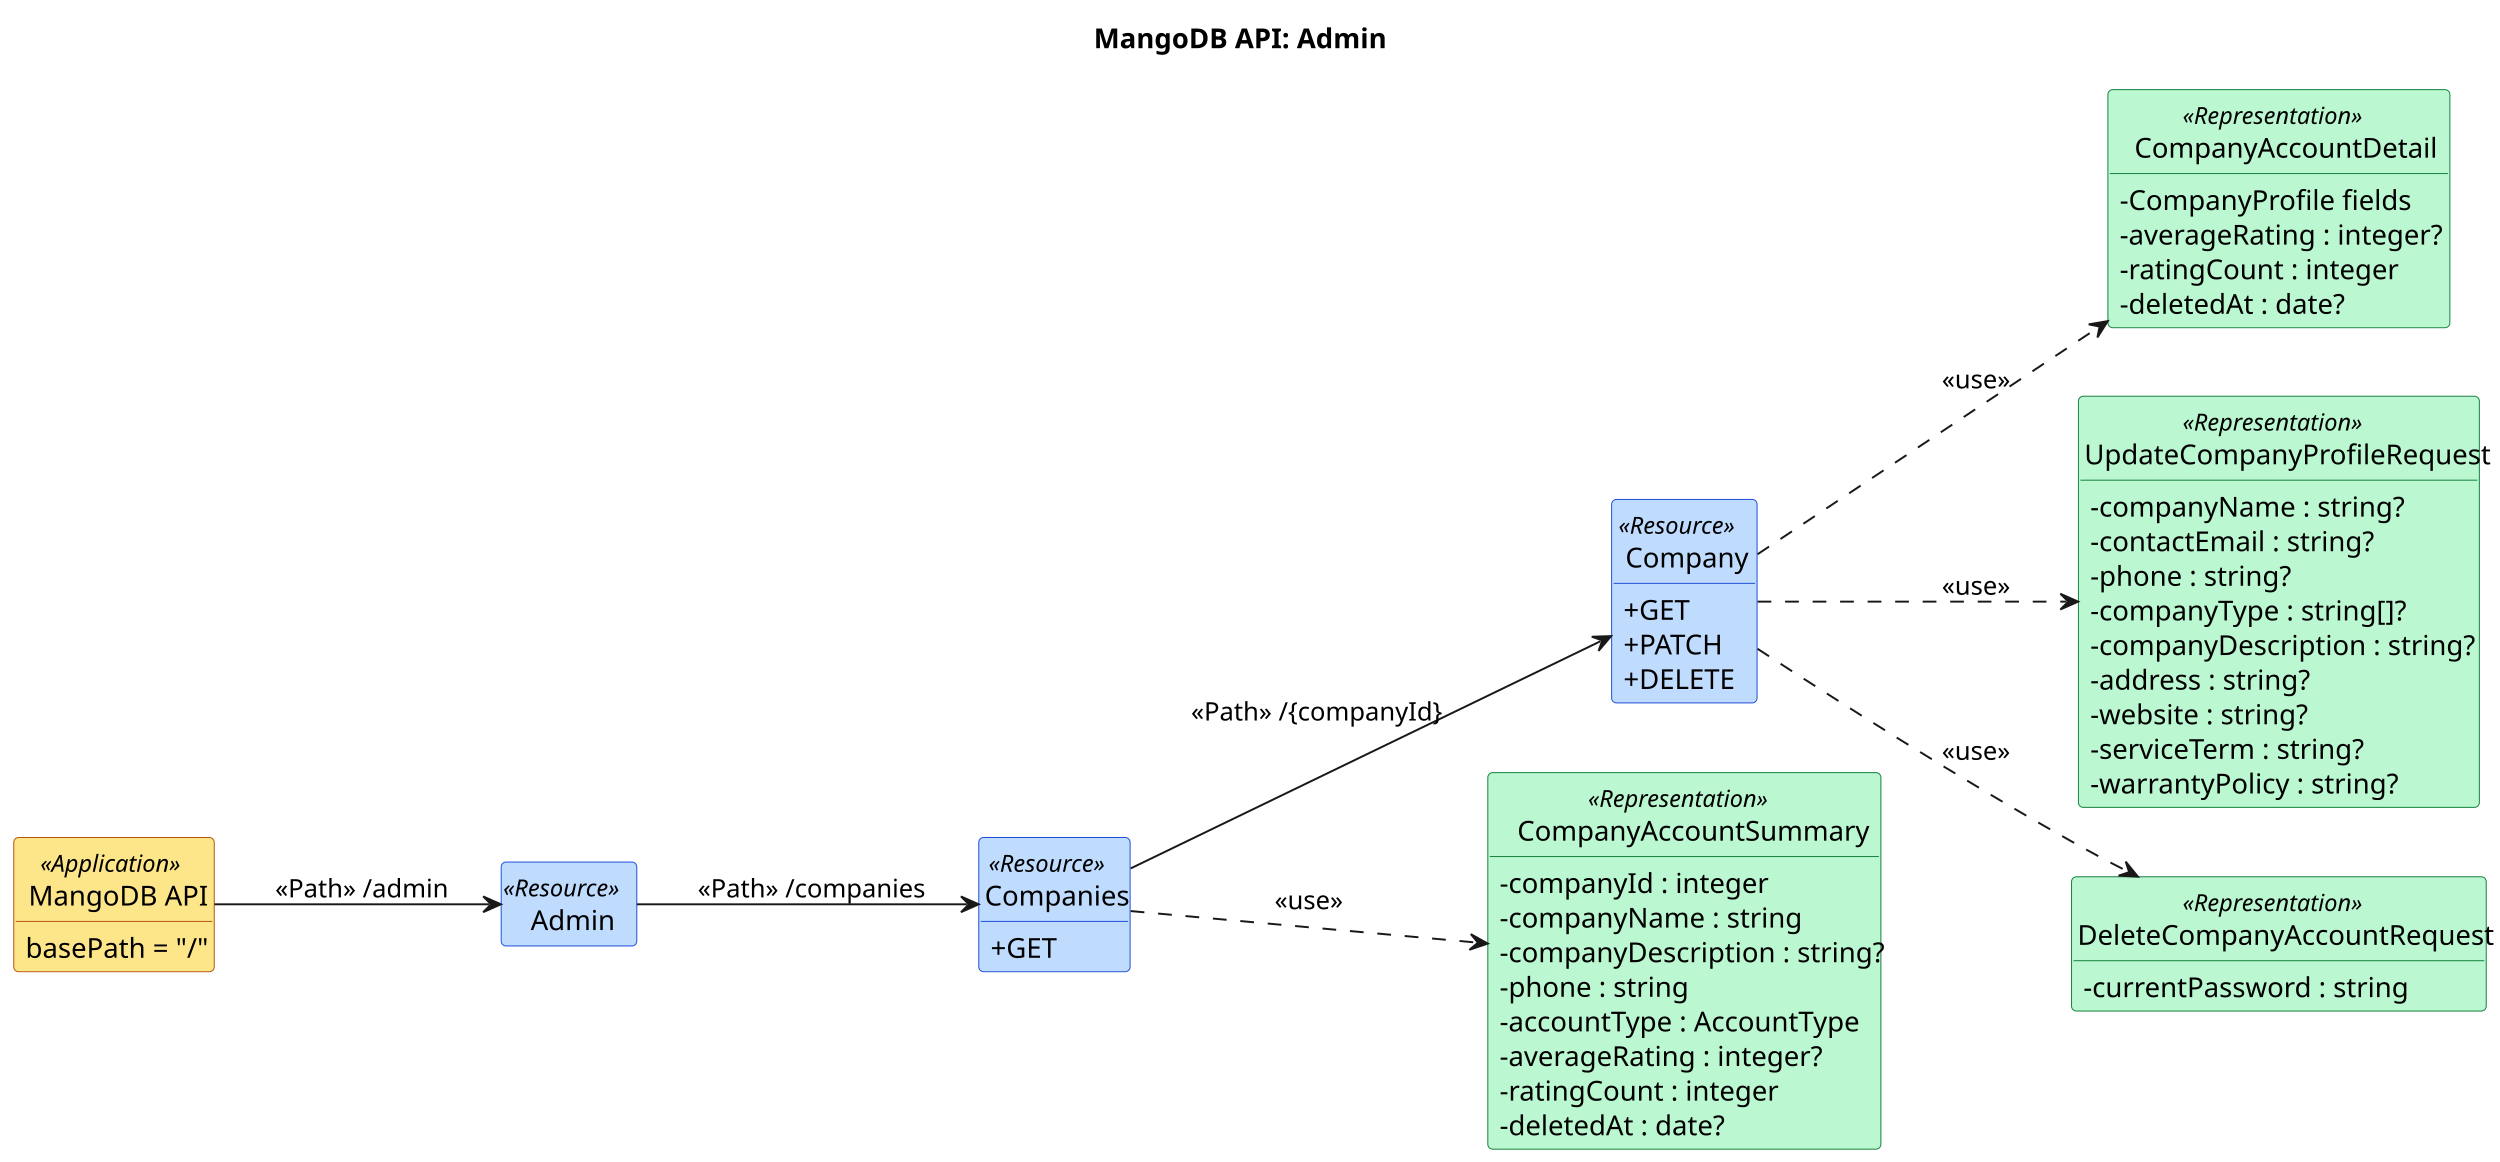
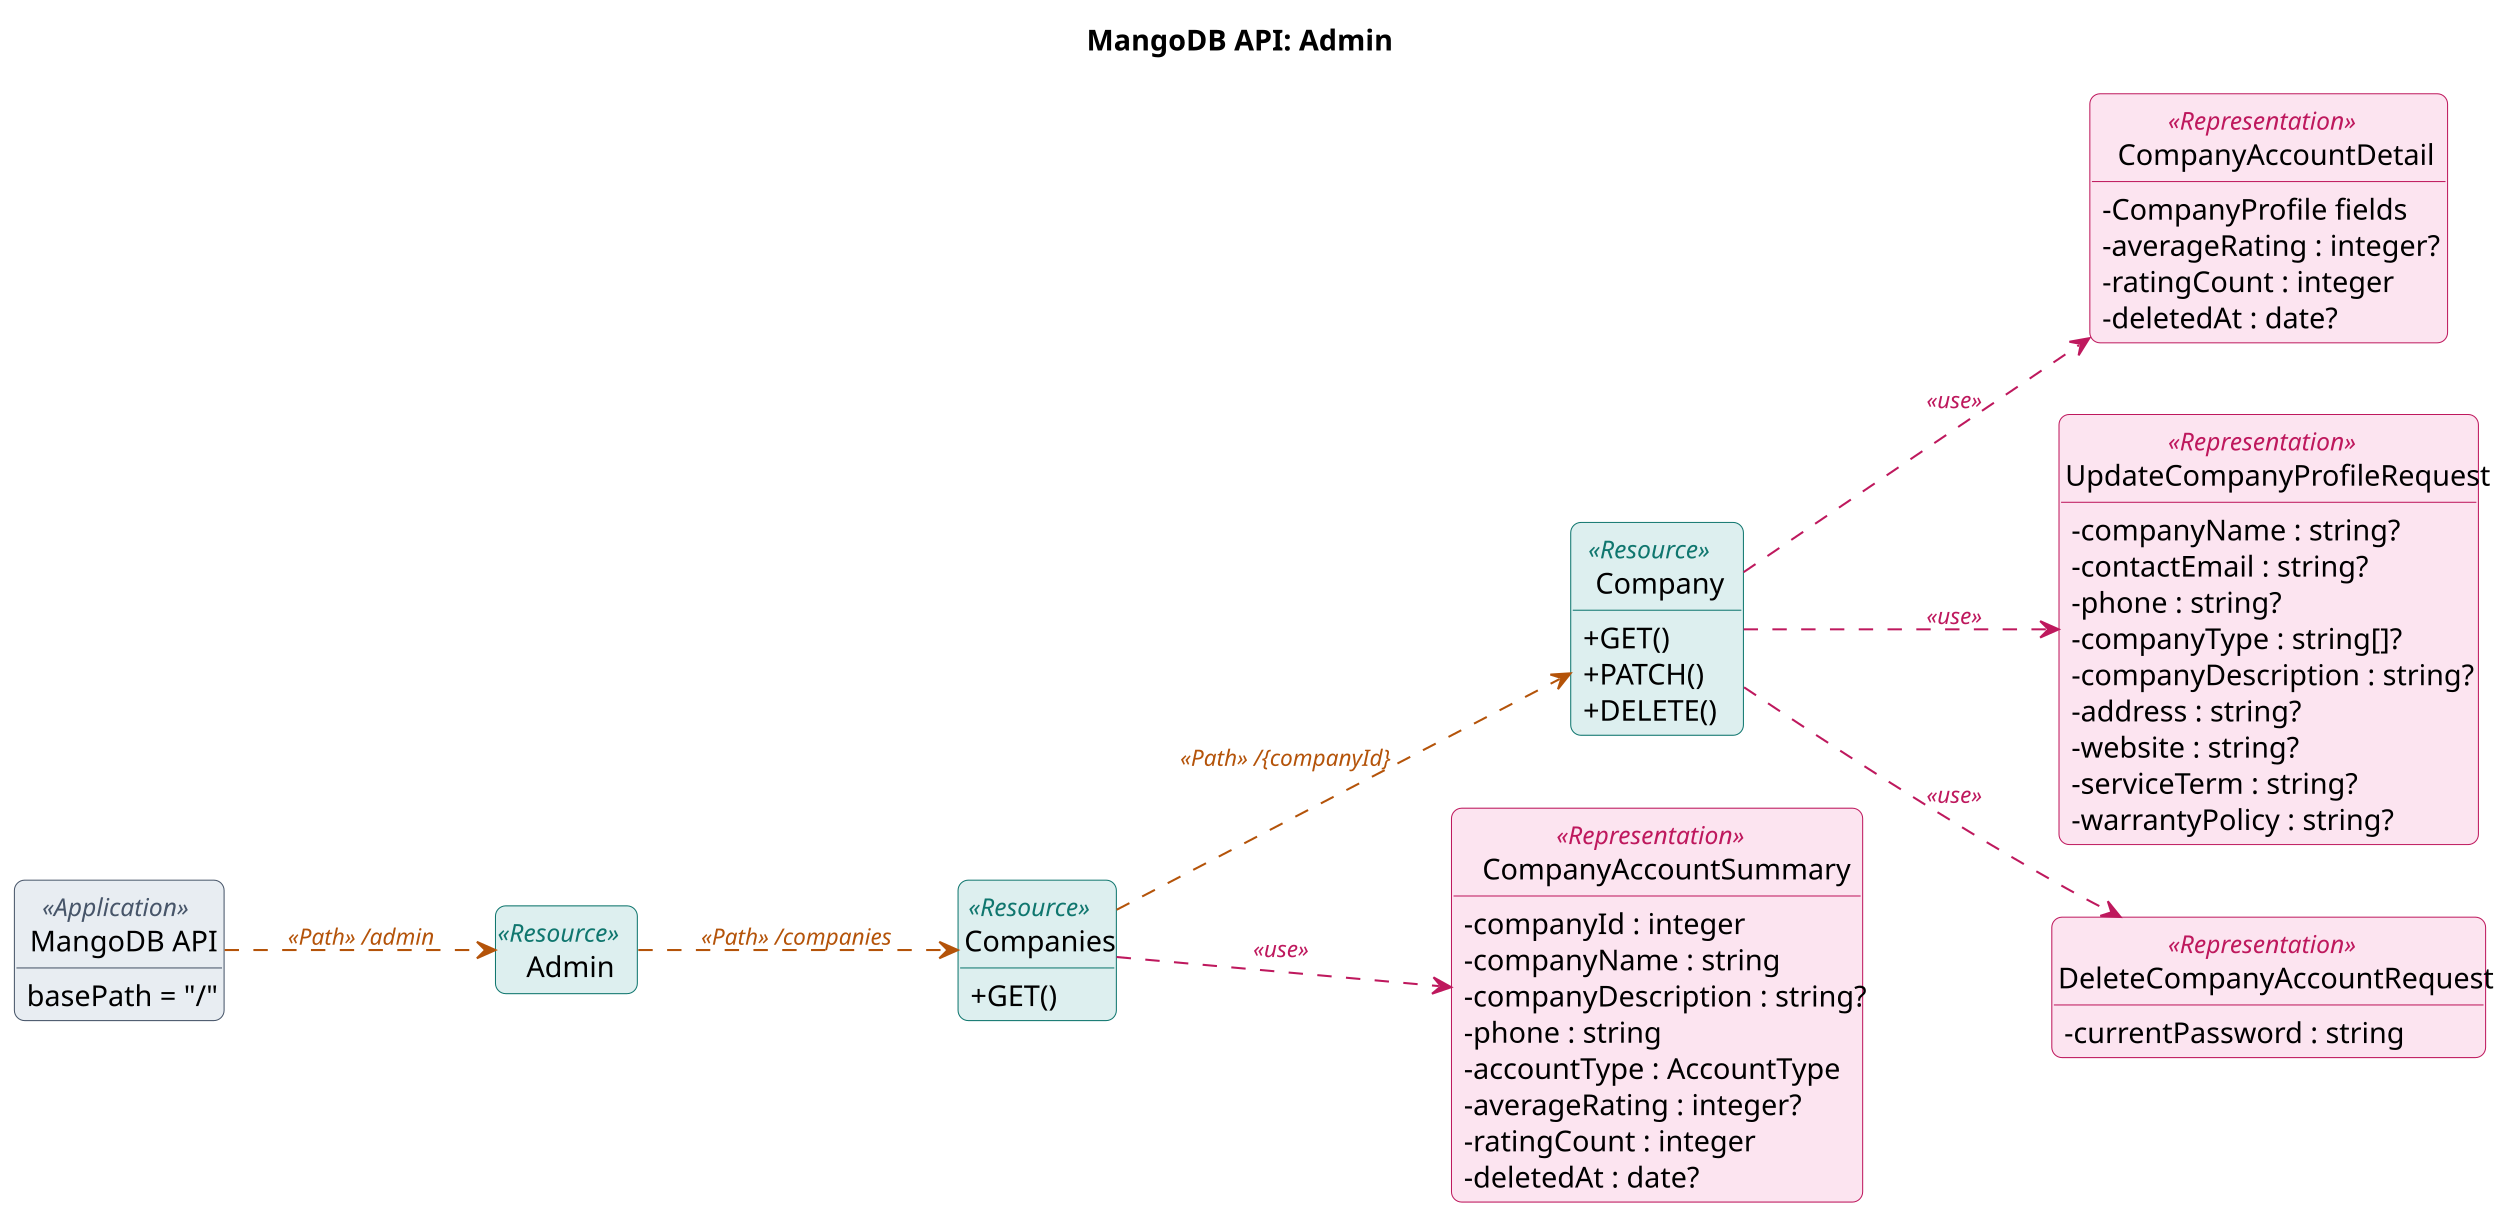
- <svg xmlns="http://www.w3.org/2000/svg" contentStyleType="text/css" height="591px" preserveAspectRatio="none" style="width:1272px;height:591px;background:#FFFFFF;" version="1.1" viewBox="0 0 1272 591" width="1272px" zoomAndPan="magnify">
+ <svg xmlns="http://www.w3.org/2000/svg" contentStyleType="text/css" height="591px" preserveAspectRatio="none" style="width:1216px;height:591px;background:#FFFFFF;" version="1.1" viewBox="0 0 1216 591" width="1216px" zoomAndPan="magnify">
  <defs />
  <g>
-     <text fill="#000000" font-family="sans-serif" font-size="14" font-weight="bold" lengthAdjust="spacing" textLength="145" x="556.5" y="24.533">MangoDB API: Admin</text>
+     <text fill="#000000" font-family="sans-serif" font-size="14" font-weight="bold" lengthAdjust="spacing" textLength="145" x="528.5" y="24.533">MangoDB API: Admin</text>
    <g id="elem_API">
-       <rect codeLine="15" fill="#FDE68A" height="68.312" id="API" rx="2.5" ry="2.5" style="stroke:#B45309;stroke-width:0.5;" width="102" x="7" y="426.109" />
-       <text fill="#000000" font-family="sans-serif" font-size="12" font-style="italic" lengthAdjust="spacing" textLength="75" x="20.5" y="443.566">«Application»</text>
-       <text fill="#000000" font-family="sans-serif" font-size="14" lengthAdjust="spacing" textLength="87" x="14.5" y="460.736">MangoDB API</text>
-       <line style="stroke:#B45309;stroke-width:0.5;" x1="8" x2="108" y1="468.812" y2="468.812" />
-       <text fill="#000000" font-family="sans-serif" font-size="14" lengthAdjust="spacing" textLength="90" x="13" y="487.346">basePath = "/"</text>
+       <rect codeLine="23" fill="#E8EDF2" height="68.312" id="API" rx="5" ry="5" style="stroke:#475569;stroke-width:0.5;" width="102" x="7" y="428.109" />
+       <text fill="#475569" font-family="sans-serif" font-size="12" font-style="italic" lengthAdjust="spacing" textLength="75" x="20.5" y="445.566">«Application»</text>
+       <text fill="#000000" font-family="sans-serif" font-size="14" lengthAdjust="spacing" textLength="87" x="14.5" y="462.736">MangoDB API</text>
+       <line style="stroke:#475569;stroke-width:0.5;" x1="8" x2="108" y1="470.812" y2="470.812" />
+       <text fill="#000000" font-family="sans-serif" font-size="14" lengthAdjust="spacing" textLength="90" x="13" y="489.346">basePath = "/"</text>
    </g>
    <g id="elem_Admin">
-       <rect codeLine="18" fill="#BFDBFE" height="42.703" id="Admin" rx="2.5" ry="2.5" style="stroke:#1D4ED8;stroke-width:0.5;" width="69" x="255" y="438.609" />
-       <text fill="#000000" font-family="sans-serif" font-size="12" font-style="italic" lengthAdjust="spacing" textLength="67" x="256" y="456.066">«Resource»</text>
-       <text fill="#000000" font-family="sans-serif" font-size="14" lengthAdjust="spacing" textLength="39" x="270" y="473.236">Admin</text>
+       <rect codeLine="26" fill="#DDEFEF" height="42.703" id="Admin" rx="5" ry="5" style="stroke:#0F766E;stroke-width:0.5;" width="69" x="241" y="440.609" />
+       <text fill="#0F766E" font-family="sans-serif" font-size="12" font-style="italic" lengthAdjust="spacing" textLength="67" x="242" y="458.066">«Resource»</text>
+       <text fill="#000000" font-family="sans-serif" font-size="14" lengthAdjust="spacing" textLength="39" x="256" y="475.236">Admin</text>
    </g>
    <g id="elem_AdminCompanies">
-       <rect codeLine="19" fill="#BFDBFE" height="68.312" id="AdminCompanies" rx="2.5" ry="2.5" style="stroke:#1D4ED8;stroke-width:0.5;" width="77" x="498" y="426.109" />
-       <text fill="#000000" font-family="sans-serif" font-size="12" font-style="italic" lengthAdjust="spacing" textLength="67" x="503" y="443.566">«Resource»</text>
-       <text fill="#000000" font-family="sans-serif" font-size="14" lengthAdjust="spacing" textLength="71" x="501" y="460.736">Companies</text>
-       <line style="stroke:#1D4ED8;stroke-width:0.5;" x1="499" x2="574" y1="468.812" y2="468.812" />
-       <text fill="#000000" font-family="sans-serif" font-size="14" lengthAdjust="spacing" textLength="37" x="504" y="487.346">+GET</text>
+       <rect codeLine="27" fill="#DDEFEF" height="68.312" id="AdminCompanies" rx="5" ry="5" style="stroke:#0F766E;stroke-width:0.5;" width="77" x="466" y="428.109" />
+       <text fill="#0F766E" font-family="sans-serif" font-size="12" font-style="italic" lengthAdjust="spacing" textLength="67" x="471" y="445.566">«Resource»</text>
+       <text fill="#000000" font-family="sans-serif" font-size="14" lengthAdjust="spacing" textLength="71" x="469" y="462.736">Companies</text>
+       <line style="stroke:#0F766E;stroke-width:0.5;" x1="467" x2="542" y1="470.812" y2="470.812" />
+       <text fill="#000000" font-family="sans-serif" font-size="14" lengthAdjust="spacing" textLength="47" x="472" y="489.346">+GET()</text>
    </g>
    <g id="elem_AdminCompany">
-       <rect codeLine="22" fill="#BFDBFE" height="103.531" id="AdminCompany" rx="2.5" ry="2.5" style="stroke:#1D4ED8;stroke-width:0.5;" width="74" x="820" y="254.109" />
-       <text fill="#000000" font-family="sans-serif" font-size="12" font-style="italic" lengthAdjust="spacing" textLength="67" x="823.5" y="271.566">«Resource»</text>
-       <text fill="#000000" font-family="sans-serif" font-size="14" lengthAdjust="spacing" textLength="60" x="827" y="288.736">Company</text>
-       <line style="stroke:#1D4ED8;stroke-width:0.5;" x1="821" x2="893" y1="296.812" y2="296.812" />
-       <text fill="#000000" font-family="sans-serif" font-size="14" lengthAdjust="spacing" textLength="37" x="826" y="315.346">+GET</text>
-       <text fill="#000000" font-family="sans-serif" font-size="14" lengthAdjust="spacing" textLength="54" x="826" y="332.955">+PATCH</text>
-       <text fill="#000000" font-family="sans-serif" font-size="14" lengthAdjust="spacing" textLength="62" x="826" y="350.565">+DELETE</text>
+       <rect codeLine="30" fill="#DDEFEF" height="103.531" id="AdminCompany" rx="5" ry="5" style="stroke:#0F766E;stroke-width:0.5;" width="84" x="764" y="254.109" />
+       <text fill="#0F766E" font-family="sans-serif" font-size="12" font-style="italic" lengthAdjust="spacing" textLength="67" x="772.5" y="271.566">«Resource»</text>
+       <text fill="#000000" font-family="sans-serif" font-size="14" lengthAdjust="spacing" textLength="60" x="776" y="288.736">Company</text>
+       <line style="stroke:#0F766E;stroke-width:0.5;" x1="765" x2="847" y1="296.812" y2="296.812" />
+       <text fill="#000000" font-family="sans-serif" font-size="14" lengthAdjust="spacing" textLength="47" x="770" y="315.346">+GET()</text>
+       <text fill="#000000" font-family="sans-serif" font-size="14" lengthAdjust="spacing" textLength="64" x="770" y="332.955">+PATCH()</text>
+       <text fill="#000000" font-family="sans-serif" font-size="14" lengthAdjust="spacing" textLength="72" x="770" y="350.565">+DELETE()</text>
    </g>
    <g id="elem_CompanyAccountSummaryRep">
-       <rect codeLine="27" fill="#BBF7D0" height="191.578" id="CompanyAccountSummaryRep" rx="2.5" ry="2.5" style="stroke:#15803D;stroke-width:0.5;" width="200" x="757" y="393.109" />
-       <text fill="#000000" font-family="sans-serif" font-size="12" font-style="italic" lengthAdjust="spacing" textLength="98" x="808" y="410.566">«Representation»</text>
-       <text fill="#000000" font-family="sans-serif" font-size="14" lengthAdjust="spacing" textLength="170" x="772" y="427.736">CompanyAccountSummary</text>
-       <line style="stroke:#15803D;stroke-width:0.5;" x1="758" x2="956" y1="435.812" y2="435.812" />
-       <text fill="#000000" font-family="sans-serif" font-size="14" lengthAdjust="spacing" textLength="129" x="763" y="454.346">-companyId : integer</text>
-       <text fill="#000000" font-family="sans-serif" font-size="14" lengthAdjust="spacing" textLength="145" x="763" y="471.955">-companyName : string</text>
-       <text fill="#000000" font-family="sans-serif" font-size="14" lengthAdjust="spacing" textLength="188" x="763" y="489.565">-companyDescription : string?</text>
-       <text fill="#000000" font-family="sans-serif" font-size="14" lengthAdjust="spacing" textLength="92" x="763" y="507.174">-phone : string</text>
-       <text fill="#000000" font-family="sans-serif" font-size="14" lengthAdjust="spacing" textLength="182" x="763" y="524.783">-accountType : AccountType</text>
-       <text fill="#000000" font-family="sans-serif" font-size="14" lengthAdjust="spacing" textLength="162" x="763" y="542.393">-averageRating : integer?</text>
-       <text fill="#000000" font-family="sans-serif" font-size="14" lengthAdjust="spacing" textLength="135" x="763" y="560.002">-ratingCount : integer</text>
-       <text fill="#000000" font-family="sans-serif" font-size="14" lengthAdjust="spacing" textLength="113" x="763" y="577.611">-deletedAt : date?</text>
+       <rect codeLine="35" fill="#FCE4F0" height="191.578" id="CompanyAccountSummaryRep" rx="5" ry="5" style="stroke:#BE185D;stroke-width:0.5;" width="200" x="706" y="393.109" />
+       <text fill="#BE185D" font-family="sans-serif" font-size="12" font-style="italic" lengthAdjust="spacing" textLength="98" x="757" y="410.566">«Representation»</text>
+       <text fill="#000000" font-family="sans-serif" font-size="14" lengthAdjust="spacing" textLength="170" x="721" y="427.736">CompanyAccountSummary</text>
+       <line style="stroke:#BE185D;stroke-width:0.5;" x1="707" x2="905" y1="435.812" y2="435.812" />
+       <text fill="#000000" font-family="sans-serif" font-size="14" lengthAdjust="spacing" textLength="129" x="712" y="454.346">-companyId : integer</text>
+       <text fill="#000000" font-family="sans-serif" font-size="14" lengthAdjust="spacing" textLength="145" x="712" y="471.955">-companyName : string</text>
+       <text fill="#000000" font-family="sans-serif" font-size="14" lengthAdjust="spacing" textLength="188" x="712" y="489.565">-companyDescription : string?</text>
+       <text fill="#000000" font-family="sans-serif" font-size="14" lengthAdjust="spacing" textLength="92" x="712" y="507.174">-phone : string</text>
+       <text fill="#000000" font-family="sans-serif" font-size="14" lengthAdjust="spacing" textLength="182" x="712" y="524.783">-accountType : AccountType</text>
+       <text fill="#000000" font-family="sans-serif" font-size="14" lengthAdjust="spacing" textLength="162" x="712" y="542.393">-averageRating : integer?</text>
+       <text fill="#000000" font-family="sans-serif" font-size="14" lengthAdjust="spacing" textLength="135" x="712" y="560.002">-ratingCount : integer</text>
+       <text fill="#000000" font-family="sans-serif" font-size="14" lengthAdjust="spacing" textLength="113" x="712" y="577.611">-deletedAt : date?</text>
    </g>
    <g id="elem_CompanyAccountDetailRep">
-       <rect codeLine="37" fill="#BBF7D0" height="121.141" id="CompanyAccountDetailRep" rx="2.5" ry="2.5" style="stroke:#15803D;stroke-width:0.5;" width="174" x="1072.5" y="45.609" />
-       <text fill="#000000" font-family="sans-serif" font-size="12" font-style="italic" lengthAdjust="spacing" textLength="98" x="1110.5" y="63.066">«Representation»</text>
-       <text fill="#000000" font-family="sans-serif" font-size="14" lengthAdjust="spacing" textLength="147" x="1086" y="80.236">CompanyAccountDetail</text>
-       <line style="stroke:#15803D;stroke-width:0.5;" x1="1073.5" x2="1245.5" y1="88.312" y2="88.312" />
-       <text fill="#000000" font-family="sans-serif" font-size="14" lengthAdjust="spacing" textLength="142" x="1078.5" y="106.846">-CompanyProfile fields</text>
-       <text fill="#000000" font-family="sans-serif" font-size="14" lengthAdjust="spacing" textLength="162" x="1078.5" y="124.455">-averageRating : integer?</text>
-       <text fill="#000000" font-family="sans-serif" font-size="14" lengthAdjust="spacing" textLength="135" x="1078.5" y="142.065">-ratingCount : integer</text>
-       <text fill="#000000" font-family="sans-serif" font-size="14" lengthAdjust="spacing" textLength="113" x="1078.5" y="159.674">-deletedAt : date?</text>
+       <rect codeLine="45" fill="#FCE4F0" height="121.141" id="CompanyAccountDetailRep" rx="5" ry="5" style="stroke:#BE185D;stroke-width:0.5;" width="174" x="1016.5" y="45.609" />
+       <text fill="#BE185D" font-family="sans-serif" font-size="12" font-style="italic" lengthAdjust="spacing" textLength="98" x="1054.5" y="63.066">«Representation»</text>
+       <text fill="#000000" font-family="sans-serif" font-size="14" lengthAdjust="spacing" textLength="147" x="1030" y="80.236">CompanyAccountDetail</text>
+       <line style="stroke:#BE185D;stroke-width:0.5;" x1="1017.5" x2="1189.5" y1="88.312" y2="88.312" />
+       <text fill="#000000" font-family="sans-serif" font-size="14" lengthAdjust="spacing" textLength="142" x="1022.5" y="106.846">-CompanyProfile fields</text>
+       <text fill="#000000" font-family="sans-serif" font-size="14" lengthAdjust="spacing" textLength="162" x="1022.5" y="124.455">-averageRating : integer?</text>
+       <text fill="#000000" font-family="sans-serif" font-size="14" lengthAdjust="spacing" textLength="135" x="1022.5" y="142.065">-ratingCount : integer</text>
+       <text fill="#000000" font-family="sans-serif" font-size="14" lengthAdjust="spacing" textLength="113" x="1022.5" y="159.674">-deletedAt : date?</text>
    </g>
    <g id="elem_UpdateCompanyProfileRequestRep">
-       <rect codeLine="43" fill="#BBF7D0" height="209.188" id="UpdateCompanyProfileRequestRep" rx="2.5" ry="2.5" style="stroke:#15803D;stroke-width:0.5;" width="204" x="1057.5" y="201.609" />
-       <text fill="#000000" font-family="sans-serif" font-size="12" font-style="italic" lengthAdjust="spacing" textLength="98" x="1110.5" y="219.066">«Representation»</text>
-       <text fill="#000000" font-family="sans-serif" font-size="14" lengthAdjust="spacing" textLength="198" x="1060.5" y="236.236">UpdateCompanyProfileRequest</text>
-       <line style="stroke:#15803D;stroke-width:0.5;" x1="1058.5" x2="1260.5" y1="244.312" y2="244.312" />
-       <text fill="#000000" font-family="sans-serif" font-size="14" lengthAdjust="spacing" textLength="153" x="1063.5" y="262.846">-companyName : string?</text>
-       <text fill="#000000" font-family="sans-serif" font-size="14" lengthAdjust="spacing" textLength="140" x="1063.5" y="280.455">-contactEmail : string?</text>
-       <text fill="#000000" font-family="sans-serif" font-size="14" lengthAdjust="spacing" textLength="100" x="1063.5" y="298.065">-phone : string?</text>
-       <text fill="#000000" font-family="sans-serif" font-size="14" lengthAdjust="spacing" textLength="157" x="1063.5" y="315.674">-companyType : string[]?</text>
-       <text fill="#000000" font-family="sans-serif" font-size="14" lengthAdjust="spacing" textLength="188" x="1063.5" y="333.283">-companyDescription : string?</text>
-       <text fill="#000000" font-family="sans-serif" font-size="14" lengthAdjust="spacing" textLength="111" x="1063.5" y="350.893">-address : string?</text>
-       <text fill="#000000" font-family="sans-serif" font-size="14" lengthAdjust="spacing" textLength="107" x="1063.5" y="368.502">-website : string?</text>
-       <text fill="#000000" font-family="sans-serif" font-size="14" lengthAdjust="spacing" textLength="138" x="1063.5" y="386.111">-serviceTerm : string?</text>
-       <text fill="#000000" font-family="sans-serif" font-size="14" lengthAdjust="spacing" textLength="151" x="1063.5" y="403.721">-warrantyPolicy : string?</text>
+       <rect codeLine="51" fill="#FCE4F0" height="209.188" id="UpdateCompanyProfileRequestRep" rx="5" ry="5" style="stroke:#BE185D;stroke-width:0.5;" width="204" x="1001.5" y="201.609" />
+       <text fill="#BE185D" font-family="sans-serif" font-size="12" font-style="italic" lengthAdjust="spacing" textLength="98" x="1054.5" y="219.066">«Representation»</text>
+       <text fill="#000000" font-family="sans-serif" font-size="14" lengthAdjust="spacing" textLength="198" x="1004.5" y="236.236">UpdateCompanyProfileRequest</text>
+       <line style="stroke:#BE185D;stroke-width:0.5;" x1="1002.5" x2="1204.5" y1="244.312" y2="244.312" />
+       <text fill="#000000" font-family="sans-serif" font-size="14" lengthAdjust="spacing" textLength="153" x="1007.5" y="262.846">-companyName : string?</text>
+       <text fill="#000000" font-family="sans-serif" font-size="14" lengthAdjust="spacing" textLength="140" x="1007.5" y="280.455">-contactEmail : string?</text>
+       <text fill="#000000" font-family="sans-serif" font-size="14" lengthAdjust="spacing" textLength="100" x="1007.5" y="298.065">-phone : string?</text>
+       <text fill="#000000" font-family="sans-serif" font-size="14" lengthAdjust="spacing" textLength="157" x="1007.5" y="315.674">-companyType : string[]?</text>
+       <text fill="#000000" font-family="sans-serif" font-size="14" lengthAdjust="spacing" textLength="188" x="1007.5" y="333.283">-companyDescription : string?</text>
+       <text fill="#000000" font-family="sans-serif" font-size="14" lengthAdjust="spacing" textLength="111" x="1007.5" y="350.893">-address : string?</text>
+       <text fill="#000000" font-family="sans-serif" font-size="14" lengthAdjust="spacing" textLength="107" x="1007.5" y="368.502">-website : string?</text>
+       <text fill="#000000" font-family="sans-serif" font-size="14" lengthAdjust="spacing" textLength="138" x="1007.5" y="386.111">-serviceTerm : string?</text>
+       <text fill="#000000" font-family="sans-serif" font-size="14" lengthAdjust="spacing" textLength="151" x="1007.5" y="403.721">-warrantyPolicy : string?</text>
    </g>
    <g id="elem_DeleteCompanyAccountRequestRep">
-       <rect codeLine="54" fill="#BBF7D0" height="68.312" id="DeleteCompanyAccountRequestRep" rx="2.5" ry="2.5" style="stroke:#15803D;stroke-width:0.5;" width="211" x="1054" y="446.109" />
-       <text fill="#000000" font-family="sans-serif" font-size="12" font-style="italic" lengthAdjust="spacing" textLength="98" x="1110.5" y="463.566">«Representation»</text>
-       <text fill="#000000" font-family="sans-serif" font-size="14" lengthAdjust="spacing" textLength="205" x="1057" y="480.736">DeleteCompanyAccountRequest</text>
-       <line style="stroke:#15803D;stroke-width:0.5;" x1="1055" x2="1264" y1="488.812" y2="488.812" />
-       <text fill="#000000" font-family="sans-serif" font-size="14" lengthAdjust="spacing" textLength="158" x="1060" y="507.346">-currentPassword : string</text>
+       <rect codeLine="62" fill="#FCE4F0" height="68.312" id="DeleteCompanyAccountRequestRep" rx="5" ry="5" style="stroke:#BE185D;stroke-width:0.5;" width="211" x="998" y="446.109" />
+       <text fill="#BE185D" font-family="sans-serif" font-size="12" font-style="italic" lengthAdjust="spacing" textLength="98" x="1054.5" y="463.566">«Representation»</text>
+       <text fill="#000000" font-family="sans-serif" font-size="14" lengthAdjust="spacing" textLength="205" x="1001" y="480.736">DeleteCompanyAccountRequest</text>
+       <line style="stroke:#BE185D;stroke-width:0.5;" x1="999" x2="1208" y1="488.812" y2="488.812" />
+       <text fill="#000000" font-family="sans-serif" font-size="14" lengthAdjust="spacing" textLength="158" x="1004" y="507.346">-currentPassword : string</text>
    </g>
    <g id="link_API_Admin">
-       <path codeLine="58" d="M109.08,460.109 C153.26,460.109 210.44,460.109 248.84,460.109 " fill="none" id="API-to-Admin" style="stroke:#181818;stroke-width:1.0;" />
-       <polygon fill="#181818" points="254.84,460.109,245.84,456.109,249.84,460.109,245.84,464.109,254.84,460.109" style="stroke:#181818;stroke-width:1.0;" />
-       <text fill="#000000" font-family="sans-serif" font-size="13" lengthAdjust="spacing" textLength="84" x="140" y="456.604">«Path» /admin</text>
+       <path codeLine="66" d="M109.25,462.109 C149.8,462.109 199.7,462.109 234.97,462.109 " fill="none" id="API-to-Admin" style="stroke:#B45309;stroke-width:1.0;stroke-dasharray:7.0,7.0;" />
+       <polygon fill="#B45309" points="240.97,462.109,231.97,458.109,235.97,462.109,231.97,466.109,240.97,462.109" style="stroke:#B45309;stroke-width:1.0;" />
+       <text fill="#B45309" font-family="sans-serif" font-size="11" font-style="italic" lengthAdjust="spacing" textLength="70" x="140" y="459.528">«Path» /admin</text>
    </g>
    <g id="link_Admin_AdminCompanies">
-       <path codeLine="59" d="M324.05,460.109 C369.53,460.109 444.49,460.109 491.94,460.109 " fill="none" id="Admin-to-AdminCompanies" style="stroke:#181818;stroke-width:1.0;" />
-       <polygon fill="#181818" points="497.94,460.109,488.94,456.109,492.94,460.109,488.94,464.109,497.94,460.109" style="stroke:#181818;stroke-width:1.0;" />
-       <text fill="#000000" font-family="sans-serif" font-size="13" lengthAdjust="spacing" textLength="112" x="355" y="456.604">«Path» /companies</text>
+       <path codeLine="67" d="M310.48,462.109 C352.17,462.109 416.6,462.109 459.88,462.109 " fill="none" id="Admin-to-AdminCompanies" style="stroke:#B45309;stroke-width:1.0;stroke-dasharray:7.0,7.0;" />
+       <polygon fill="#B45309" points="465.88,462.109,456.88,458.109,460.88,462.109,456.88,466.109,465.88,462.109" style="stroke:#B45309;stroke-width:1.0;" />
+       <text fill="#B45309" font-family="sans-serif" font-size="11" font-style="italic" lengthAdjust="spacing" textLength="94" x="341" y="459.528">«Path» /companies</text>
    </g>
    <g id="link_AdminCompanies_CompanyAccountSummaryRep">
-       <path codeLine="60" d="M575.29,463.549 C619.78,467.599 689.435,473.946 750.985,479.546 " fill="none" id="AdminCompanies-to-CompanyAccountSummaryRep" style="stroke:#181818;stroke-width:1.0;stroke-dasharray:7.0,7.0;" />
-       <polygon fill="#181818" points="756.96,480.089,748.36,475.29,751.981,479.636,747.635,483.257,756.96,480.089" style="stroke:#181818;stroke-width:1.0;" />
-       <text fill="#000000" font-family="sans-serif" font-size="13" lengthAdjust="spacing" textLength="35" x="648.5" y="462.604">«use»</text>
+       <path codeLine="68" d="M543.13,465.499 C583.74,469.159 644.124,474.611 699.874,479.631 " fill="none" id="AdminCompanies-to-CompanyAccountSummaryRep" style="stroke:#BE185D;stroke-width:1.0;stroke-dasharray:7.0,7.0;" />
+       <polygon fill="#BE185D" points="705.85,480.169,697.245,475.378,700.87,479.721,696.528,483.346,705.85,480.169" style="stroke:#BE185D;stroke-width:1.0;" />
+       <text fill="#BE185D" font-family="sans-serif" font-size="11" font-style="italic" lengthAdjust="spacing" textLength="30" x="609.5" y="465.528">«use»</text>
    </g>
    <g id="link_AdminCompanies_AdminCompany">
-       <path codeLine="61" d="M575.29,441.839 C637.08,411.959 753.538,355.651 814.328,326.261 " fill="none" id="AdminCompanies-to-AdminCompany" style="stroke:#181818;stroke-width:1.0;" />
-       <polygon fill="#181818" points="819.73,323.649,809.886,323.966,815.229,325.826,813.368,331.168,819.73,323.649" style="stroke:#181818;stroke-width:1.0;" />
-       <text fill="#000000" font-family="sans-serif" font-size="13" lengthAdjust="spacing" textLength="120" x="606" y="366.604">«Path» /{companyId}</text>
+       <path codeLine="69" d="M543.13,442.509 C599.53,413.129 700.259,360.661 758.609,330.271 " fill="none" id="AdminCompanies-to-AdminCompany" style="stroke:#B45309;stroke-width:1.0;stroke-dasharray:7.0,7.0;" />
+       <polygon fill="#B45309" points="763.93,327.499,754.1,328.109,759.495,329.809,757.795,335.204,763.93,327.499" style="stroke:#B45309;stroke-width:1.0;" />
+       <text fill="#B45309" font-family="sans-serif" font-size="11" font-style="italic" lengthAdjust="spacing" textLength="101" x="574" y="372.528">«Path» /{companyId}</text>
    </g>
    <g id="link_AdminCompany_CompanyAccountDetailRep">
-       <path codeLine="62" d="M894.25,281.989 C938.11,252.789 1008.425,205.994 1067.455,166.704 " fill="none" id="AdminCompany-to-CompanyAccountDetailRep" style="stroke:#181818;stroke-width:1.0;stroke-dasharray:7.0,7.0;" />
-       <polygon fill="#181818" points="1072.45,163.379,1062.742,165.036,1068.288,166.15,1067.174,171.696,1072.45,163.379" style="stroke:#181818;stroke-width:1.0;" />
-       <text fill="#000000" font-family="sans-serif" font-size="13" lengthAdjust="spacing" textLength="35" x="988" y="197.605">«use»</text>
+       <path codeLine="70" d="M848.09,278.299 C891.38,248.999 955.871,205.352 1011.281,167.852 " fill="none" id="AdminCompany-to-CompanyAccountDetailRep" style="stroke:#BE185D;stroke-width:1.0;stroke-dasharray:7.0,7.0;" />
+       <polygon fill="#BE185D" points="1016.25,164.489,1006.555,166.221,1012.109,167.292,1011.038,172.846,1016.25,164.489" style="stroke:#BE185D;stroke-width:1.0;" />
+       <text fill="#BE185D" font-family="sans-serif" font-size="11" font-style="italic" lengthAdjust="spacing" textLength="30" x="937" y="198.528">«use»</text>
    </g>
    <g id="link_AdminCompany_UpdateCompanyProfileRequestRep">
-       <path codeLine="63" d="M894.25,306.109 C934.44,306.109 995.05,306.109 1051.33,306.109 " fill="none" id="AdminCompany-to-UpdateCompanyProfileRequestRep" style="stroke:#181818;stroke-width:1.0;stroke-dasharray:7.0,7.0;" />
-       <polygon fill="#181818" points="1057.33,306.109,1048.33,302.109,1052.33,306.109,1048.33,310.109,1057.33,306.109" style="stroke:#181818;stroke-width:1.0;" />
-       <text fill="#000000" font-family="sans-serif" font-size="13" lengthAdjust="spacing" textLength="35" x="988" y="302.604">«use»</text>
+       <path codeLine="71" d="M848.09,306.109 C887.58,306.109 942.83,306.109 995.34,306.109 " fill="none" id="AdminCompany-to-UpdateCompanyProfileRequestRep" style="stroke:#BE185D;stroke-width:1.0;stroke-dasharray:7.0,7.0;" />
+       <polygon fill="#BE185D" points="1001.34,306.109,992.34,302.109,996.34,306.109,992.34,310.109,1001.34,306.109" style="stroke:#BE185D;stroke-width:1.0;" />
+       <text fill="#BE185D" font-family="sans-serif" font-size="11" font-style="italic" lengthAdjust="spacing" textLength="30" x="937" y="303.528">«use»</text>
    </g>
    <g id="link_AdminCompany_DeleteCompanyAccountRequestRep">
-       <path codeLine="64" d="M894.22,330.099 C933.09,355.509 996.96,396.259 1054,428.109 C1064.79,434.139 1071.036,437.511 1082.416,443.321 " fill="none" id="AdminCompany-to-DeleteCompanyAccountRequestRep" style="stroke:#181818;stroke-width:1.0;stroke-dasharray:7.0,7.0;" />
-       <polygon fill="#181818" points="1087.76,446.049,1081.563,438.394,1083.307,443.776,1077.925,445.519,1087.76,446.049" style="stroke:#181818;stroke-width:1.0;" />
-       <text fill="#000000" font-family="sans-serif" font-size="13" lengthAdjust="spacing" textLength="35" x="988" y="386.604">«use»</text>
+       <path codeLine="72" d="M848.32,334.309 C886.48,359.929 945.1,398.159 998,428.109 C1008.67,434.149 1014.789,437.505 1026.079,443.285 " fill="none" id="AdminCompany-to-DeleteCompanyAccountRequestRep" style="stroke:#BE185D;stroke-width:1.0;stroke-dasharray:7.0,7.0;" />
+       <polygon fill="#BE185D" points="1031.42,446.019,1025.232,438.358,1026.969,443.741,1021.586,445.478,1031.42,446.019" style="stroke:#BE185D;stroke-width:1.0;" />
+       <text fill="#BE185D" font-family="sans-serif" font-size="11" font-style="italic" lengthAdjust="spacing" textLength="30" x="937" y="390.528">«use»</text>
    </g>
  </g>
</svg>
